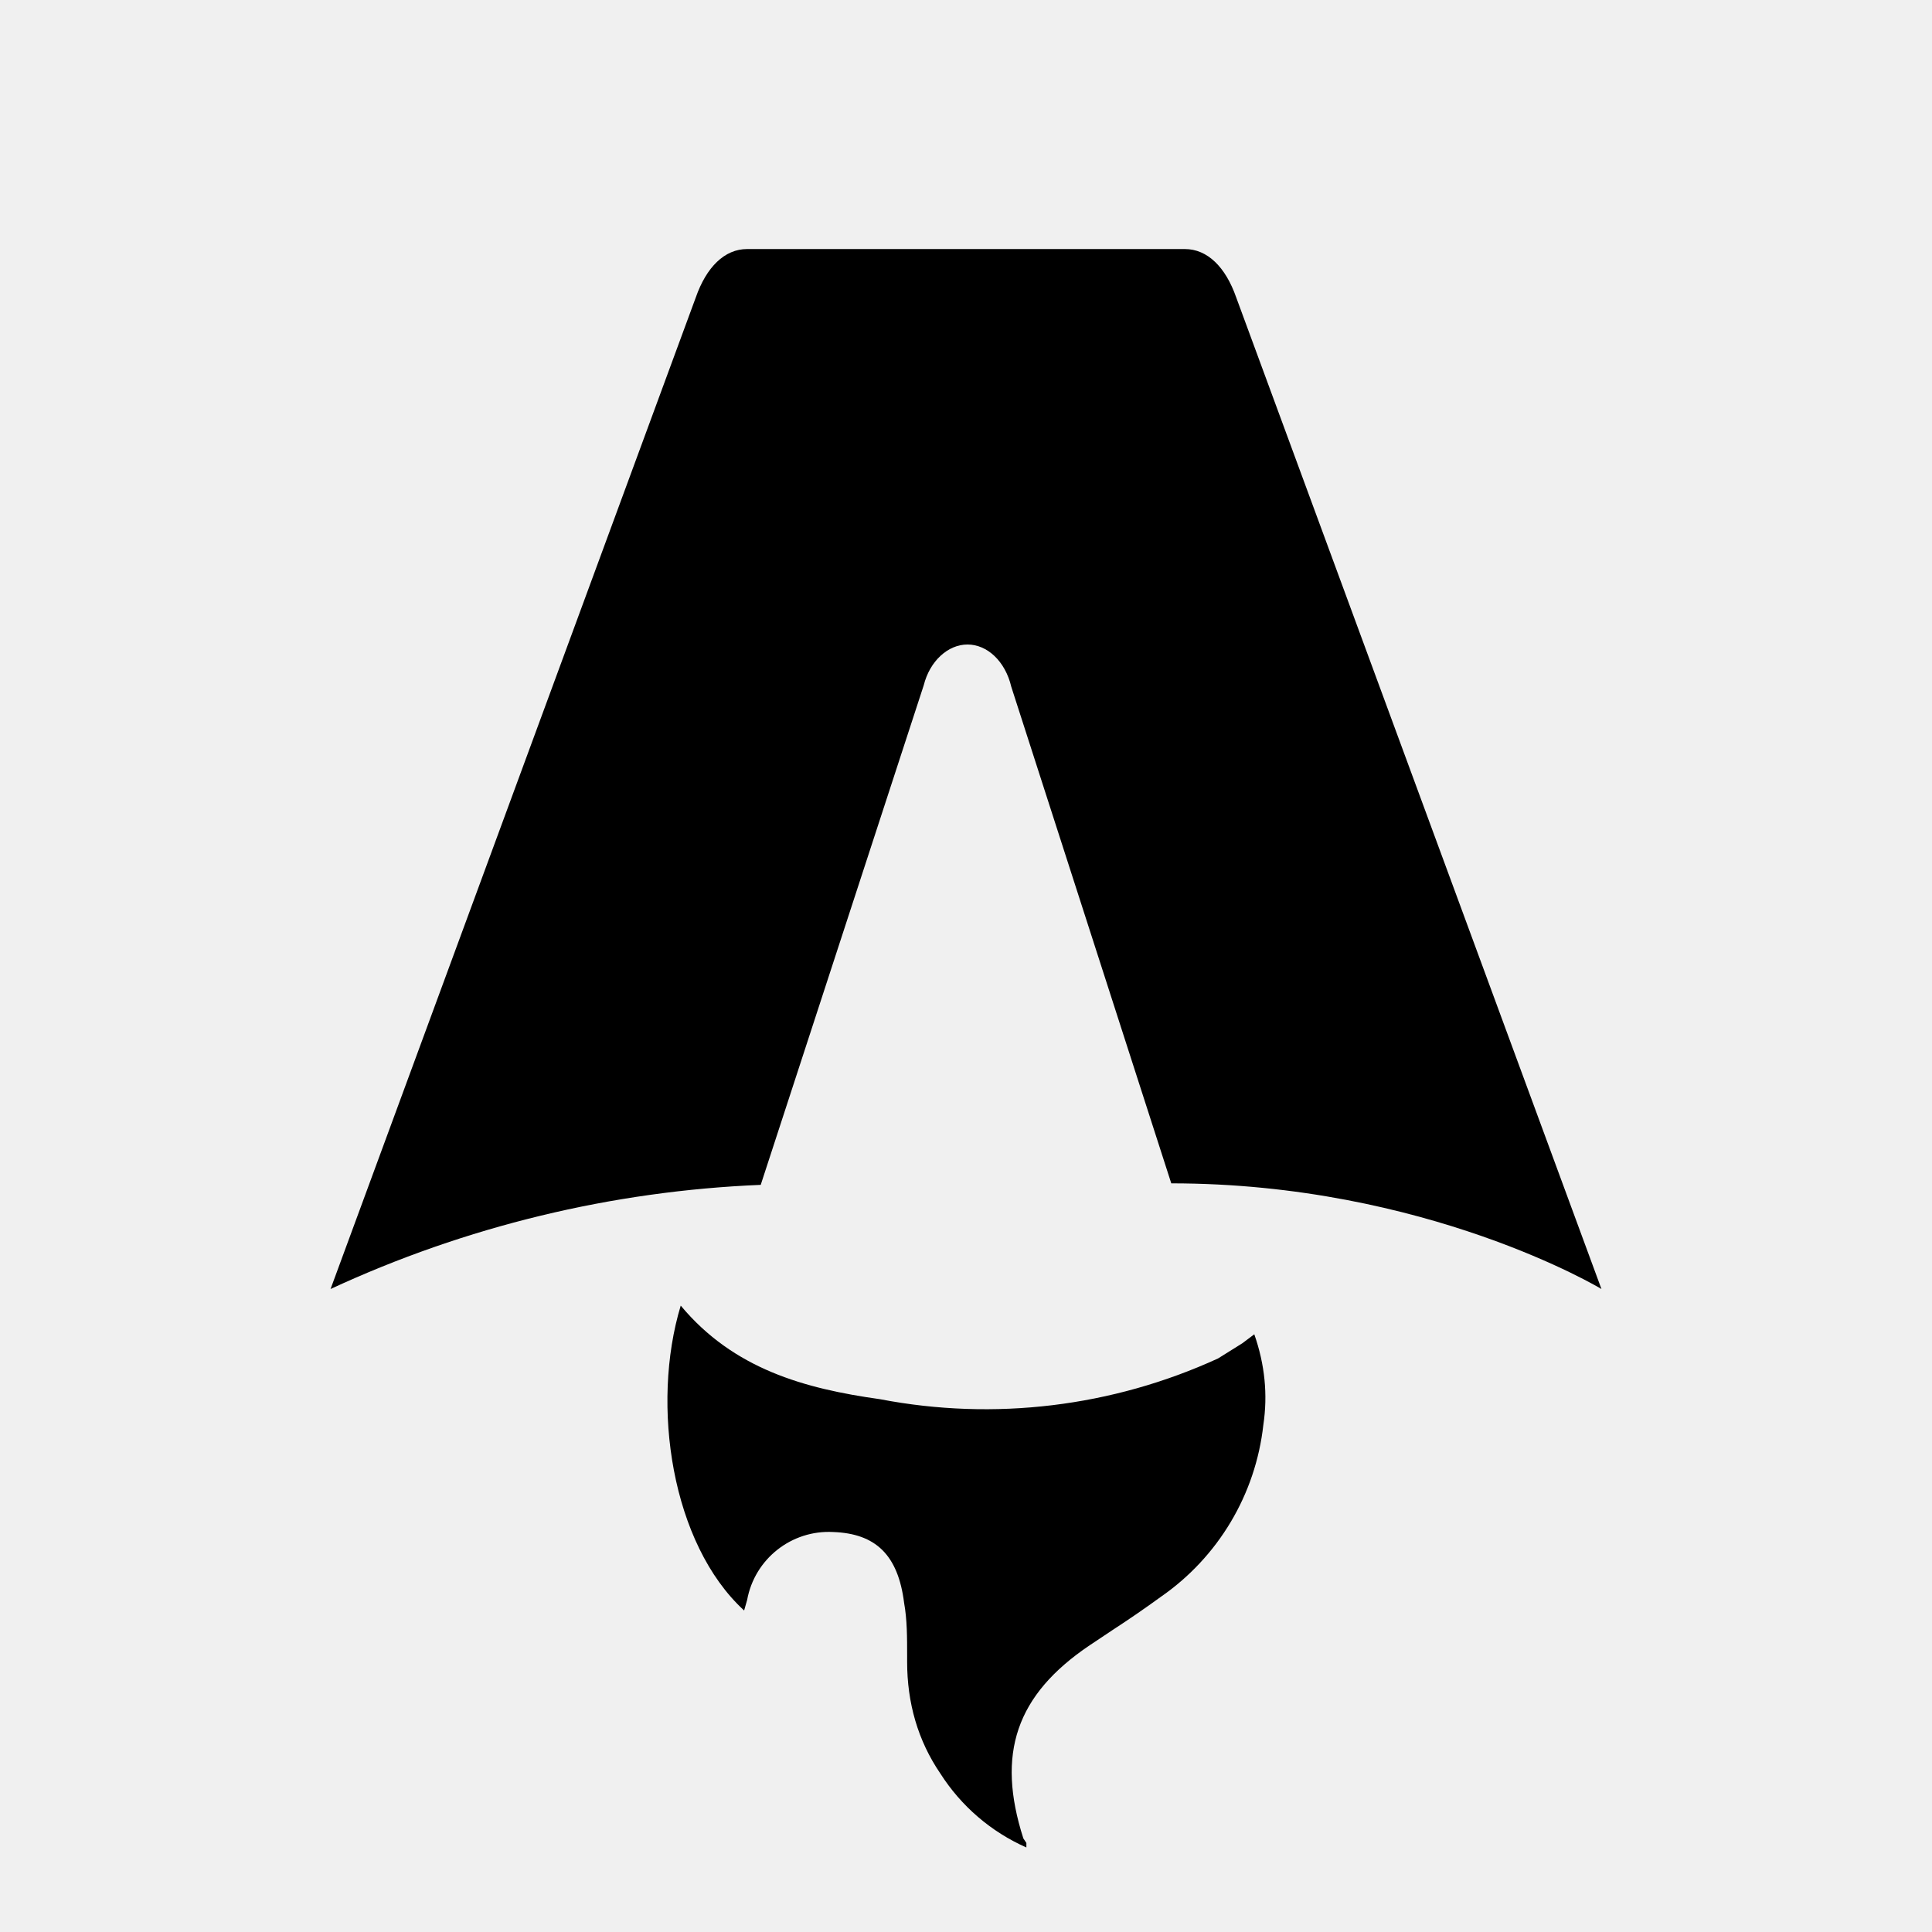
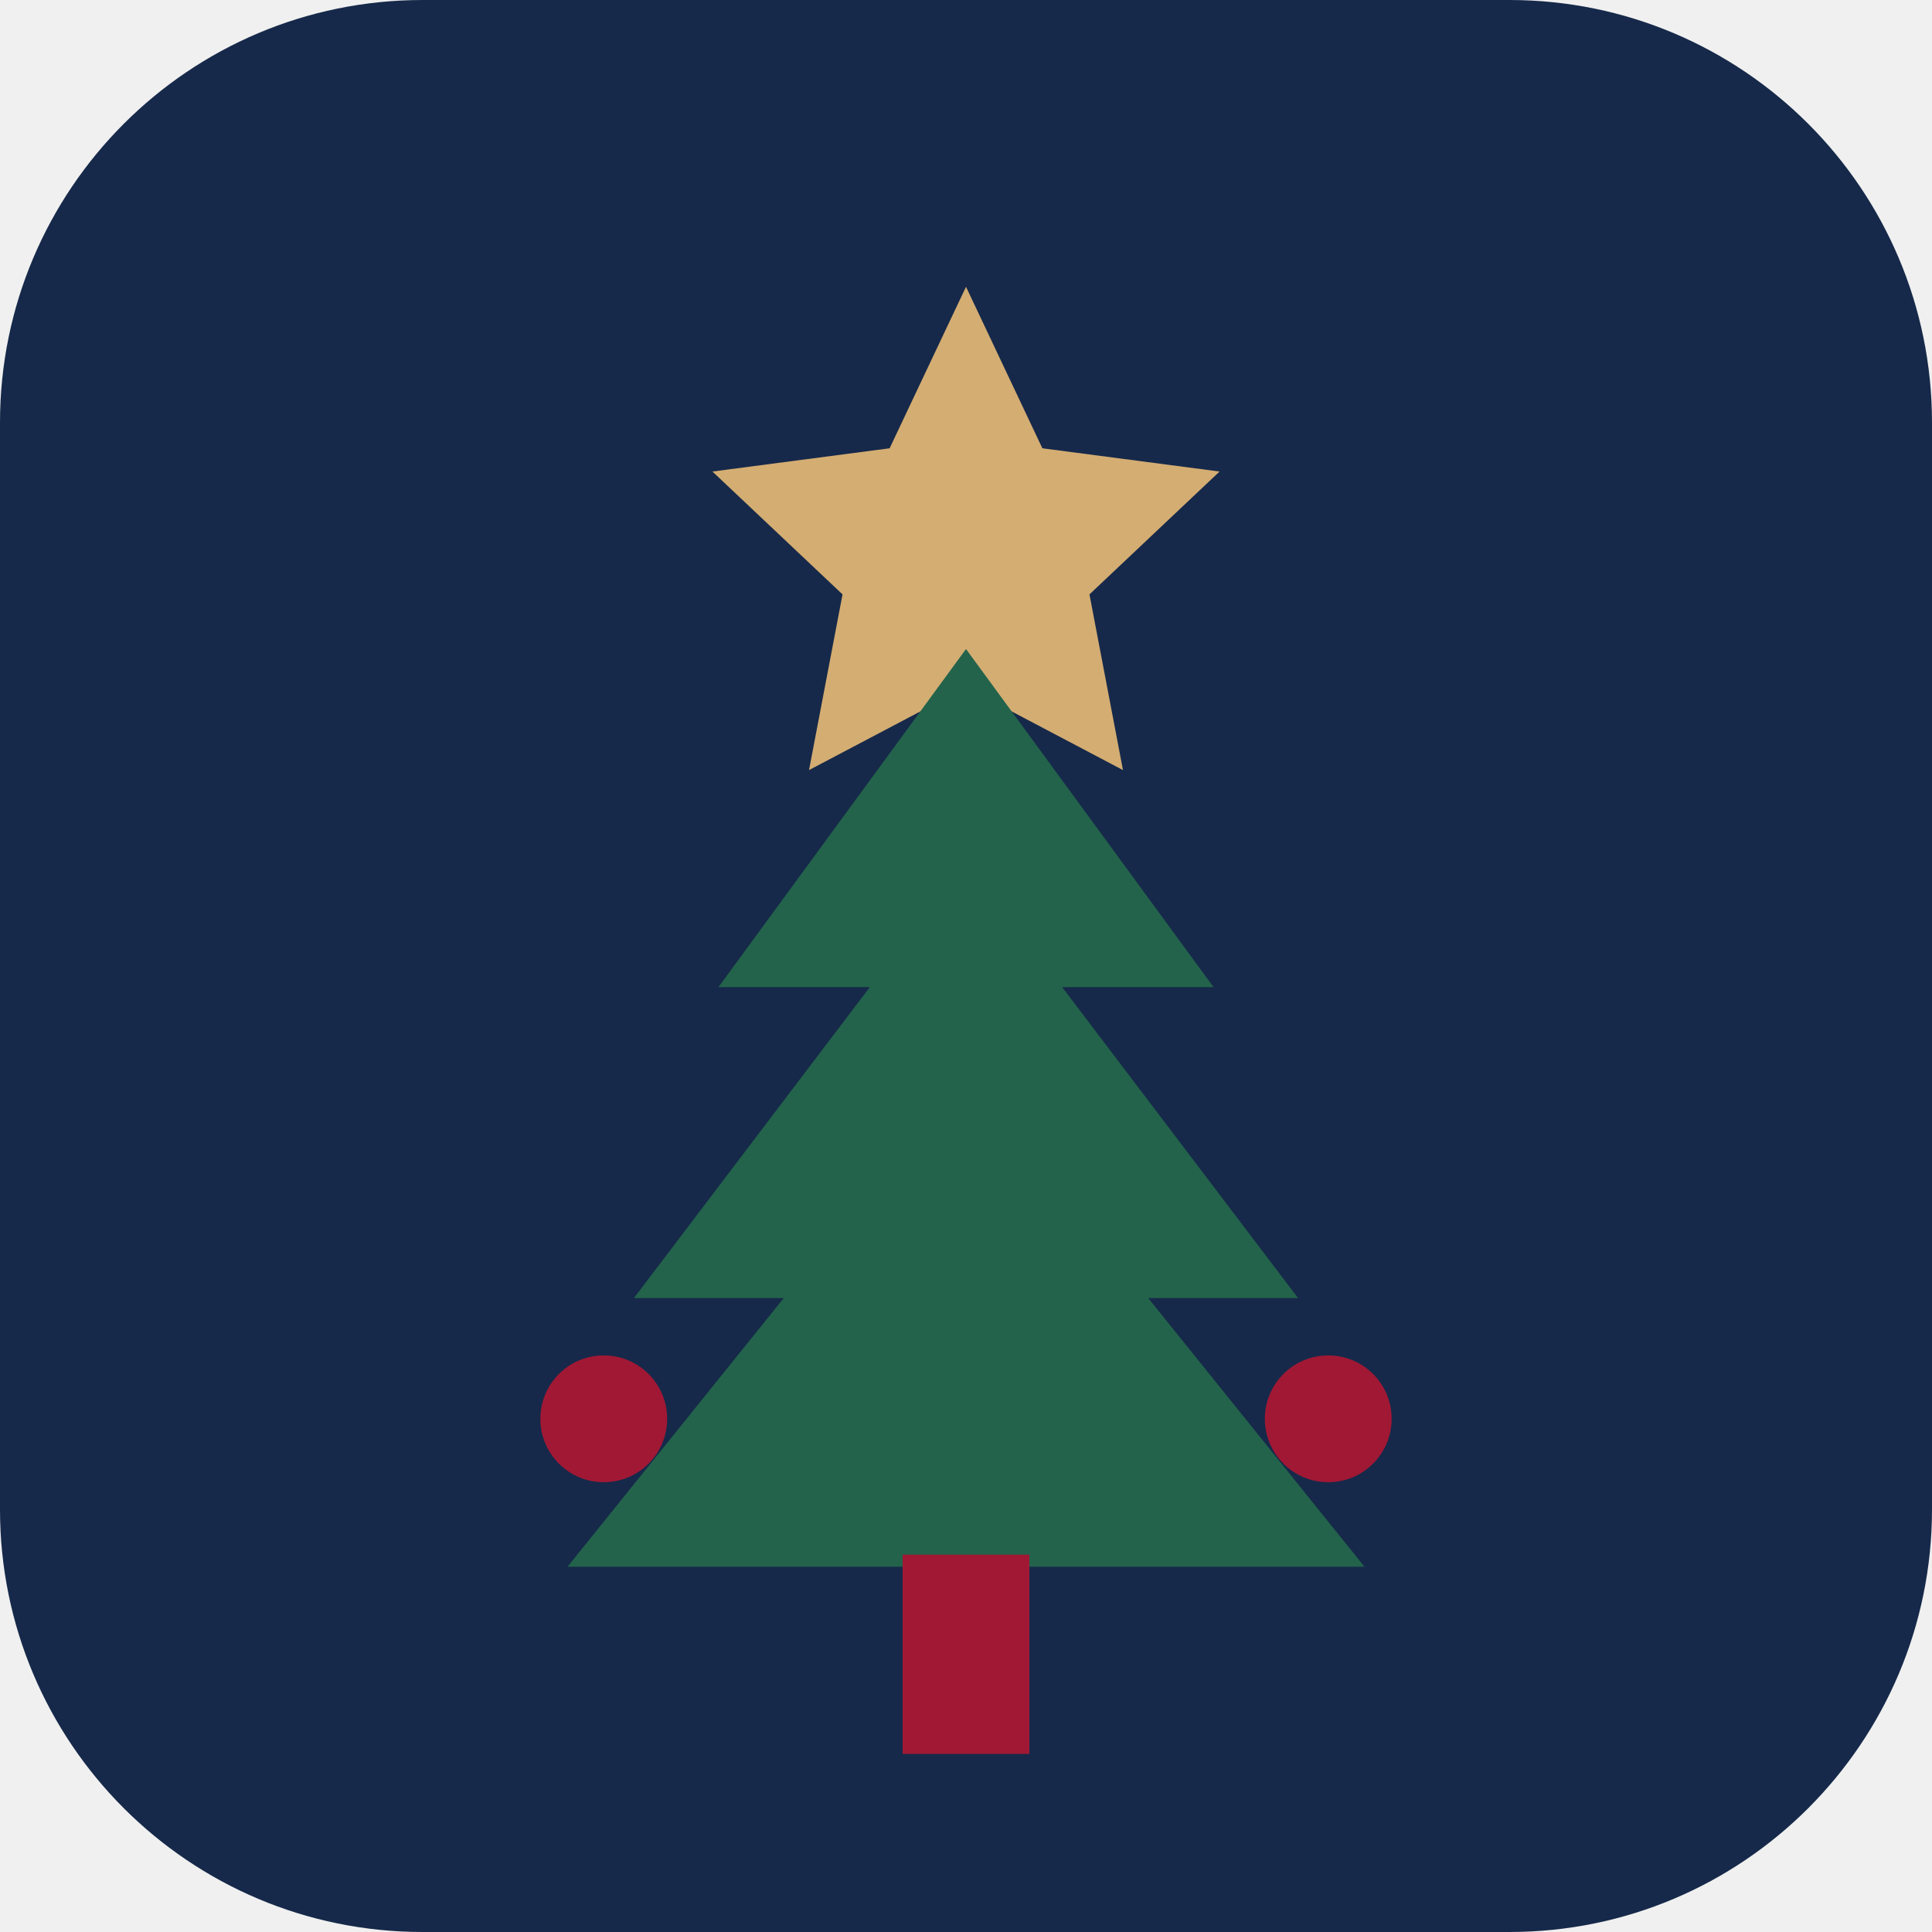
- <svg xmlns="http://www.w3.org/2000/svg" fill="none" viewBox="0 0 128 128">
-   <path d="M50.4 78.5a75.1 75.1 0 0 0-28.5 6.9l24.2-65.7c.7-2 1.9-3.2 3.4-3.2h29c1.5 0 2.7 1.2 3.4 3.2l24.2 65.7s-11.6-7-28.5-7L67 45.5c-.4-1.7-1.6-2.8-2.9-2.8-1.3 0-2.5 1.1-2.9 2.7L50.4 78.5Zm-1.1 28.2Zm-4.2-20.2c-2 6.6-.6 15.8 4.2 20.2a17.5 17.5 0 0 1 .2-.7 5.5 5.5 0 0 1 5.7-4.5c2.8.1 4.3 1.5 4.7 4.7.2 1.1.2 2.3.2 3.5v.4c0 2.7.7 5.2 2.2 7.4a13 13 0 0 0 5.7 4.9v-.3l-.2-.3c-1.8-5.6-.5-9.5 4.4-12.8l1.5-1a73 73 0 0 0 3.2-2.2 16 16 0 0 0 6.8-11.4c.3-2 .1-4-.6-6l-.8.6-1.6 1a37 37 0 0 1-22.4 2.7c-5-.7-9.7-2-13.2-6.2Z" />
-   <style>
-         path { fill: #000; }
-         @media (prefers-color-scheme: dark) {
-             path { fill: #FFF; }
-         }
-     </style>
+ <svg xmlns="http://www.w3.org/2000/svg" viewBox="0 0 64 64" role="img" aria-label="Ashford School Christmas Fair 2026">
+   <rect width="64" height="64" rx="14" fill="#16294A" />
+   <path d="M32 9.5l2.53 5.35 5.87.77-4.31 4.07 1.11 5.82L32 22.77l-5.2 2.74 1.11-5.82-4.31-4.07 5.87-.77z" fill="#D4AD72" />
+   <path d="M32 21.5l8.2 11.2H23.8z" fill="#23634B" />
+   <path d="M32 28.5l11 14.5H21z" fill="#23634B" />
+   <path d="M32 35.5l13.2 16.4H18.8z" fill="#23634B" />
+   <path d="M29.9 51.5h4.2v6.6h-4.2z" fill="#A11834" />
+   <circle cx="20" cy="47" r="2.1" fill="#A11834" />
+   <circle cx="44" cy="47" r="2.1" fill="#A11834" />
</svg>
